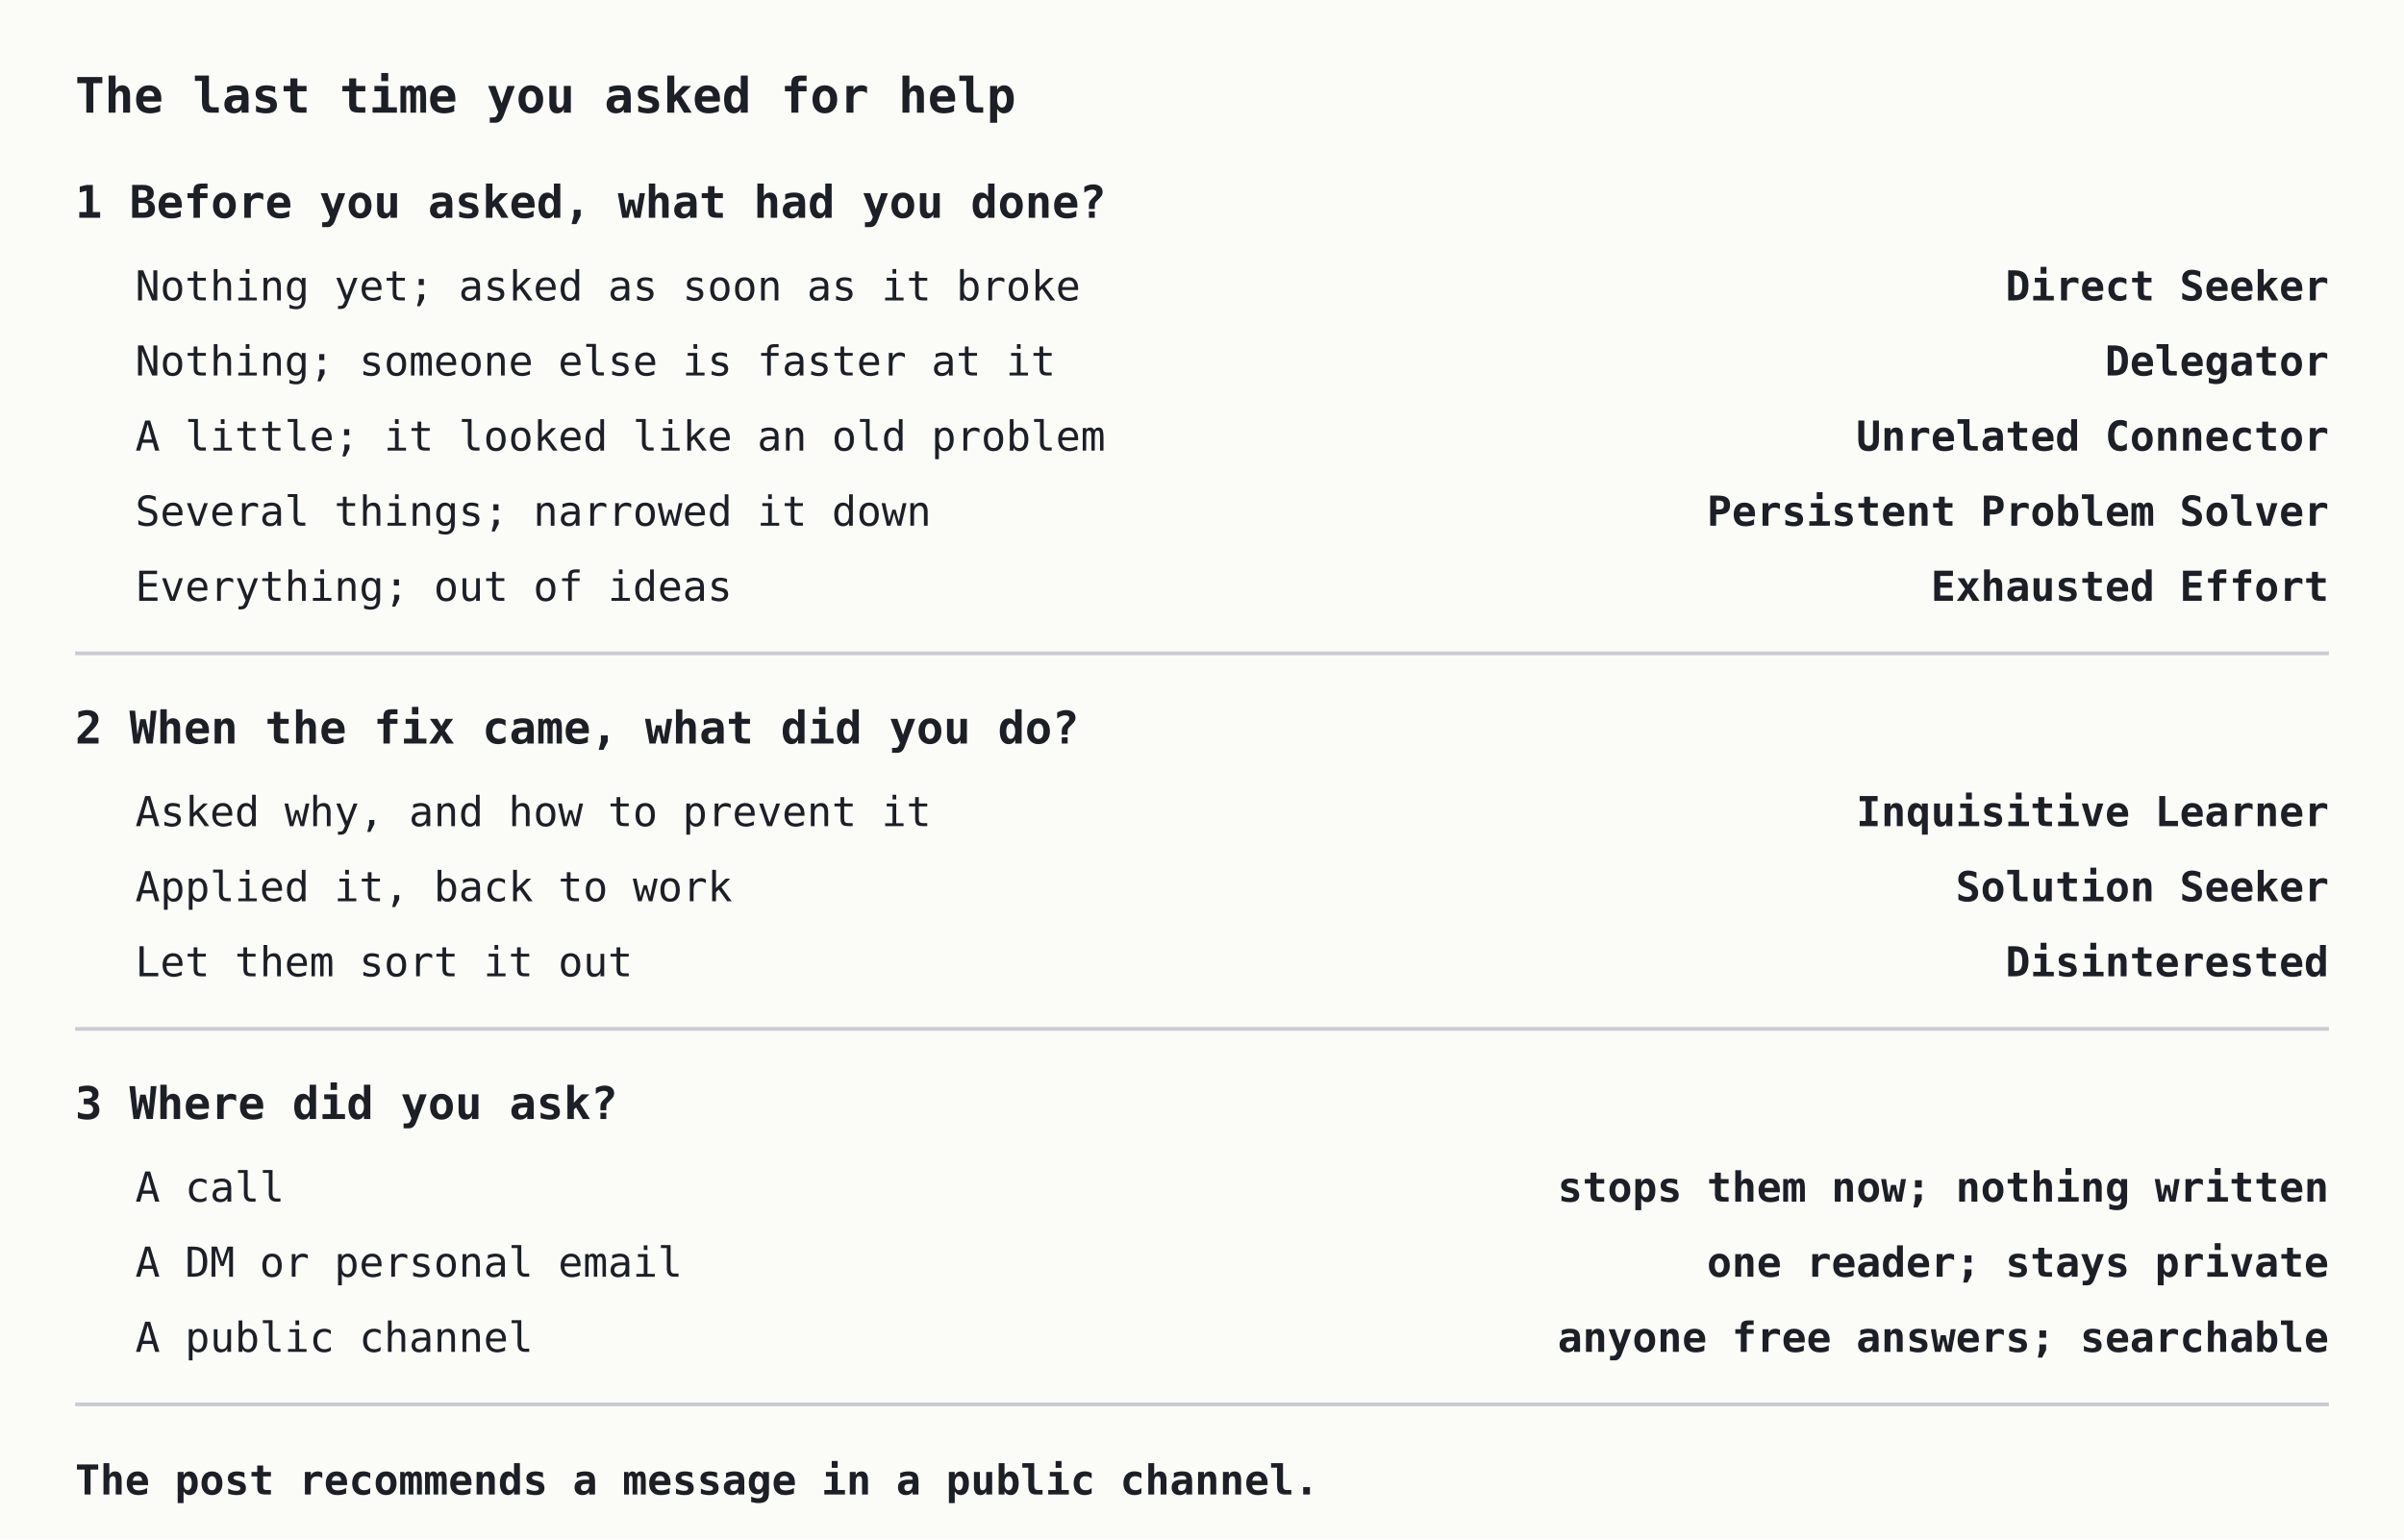
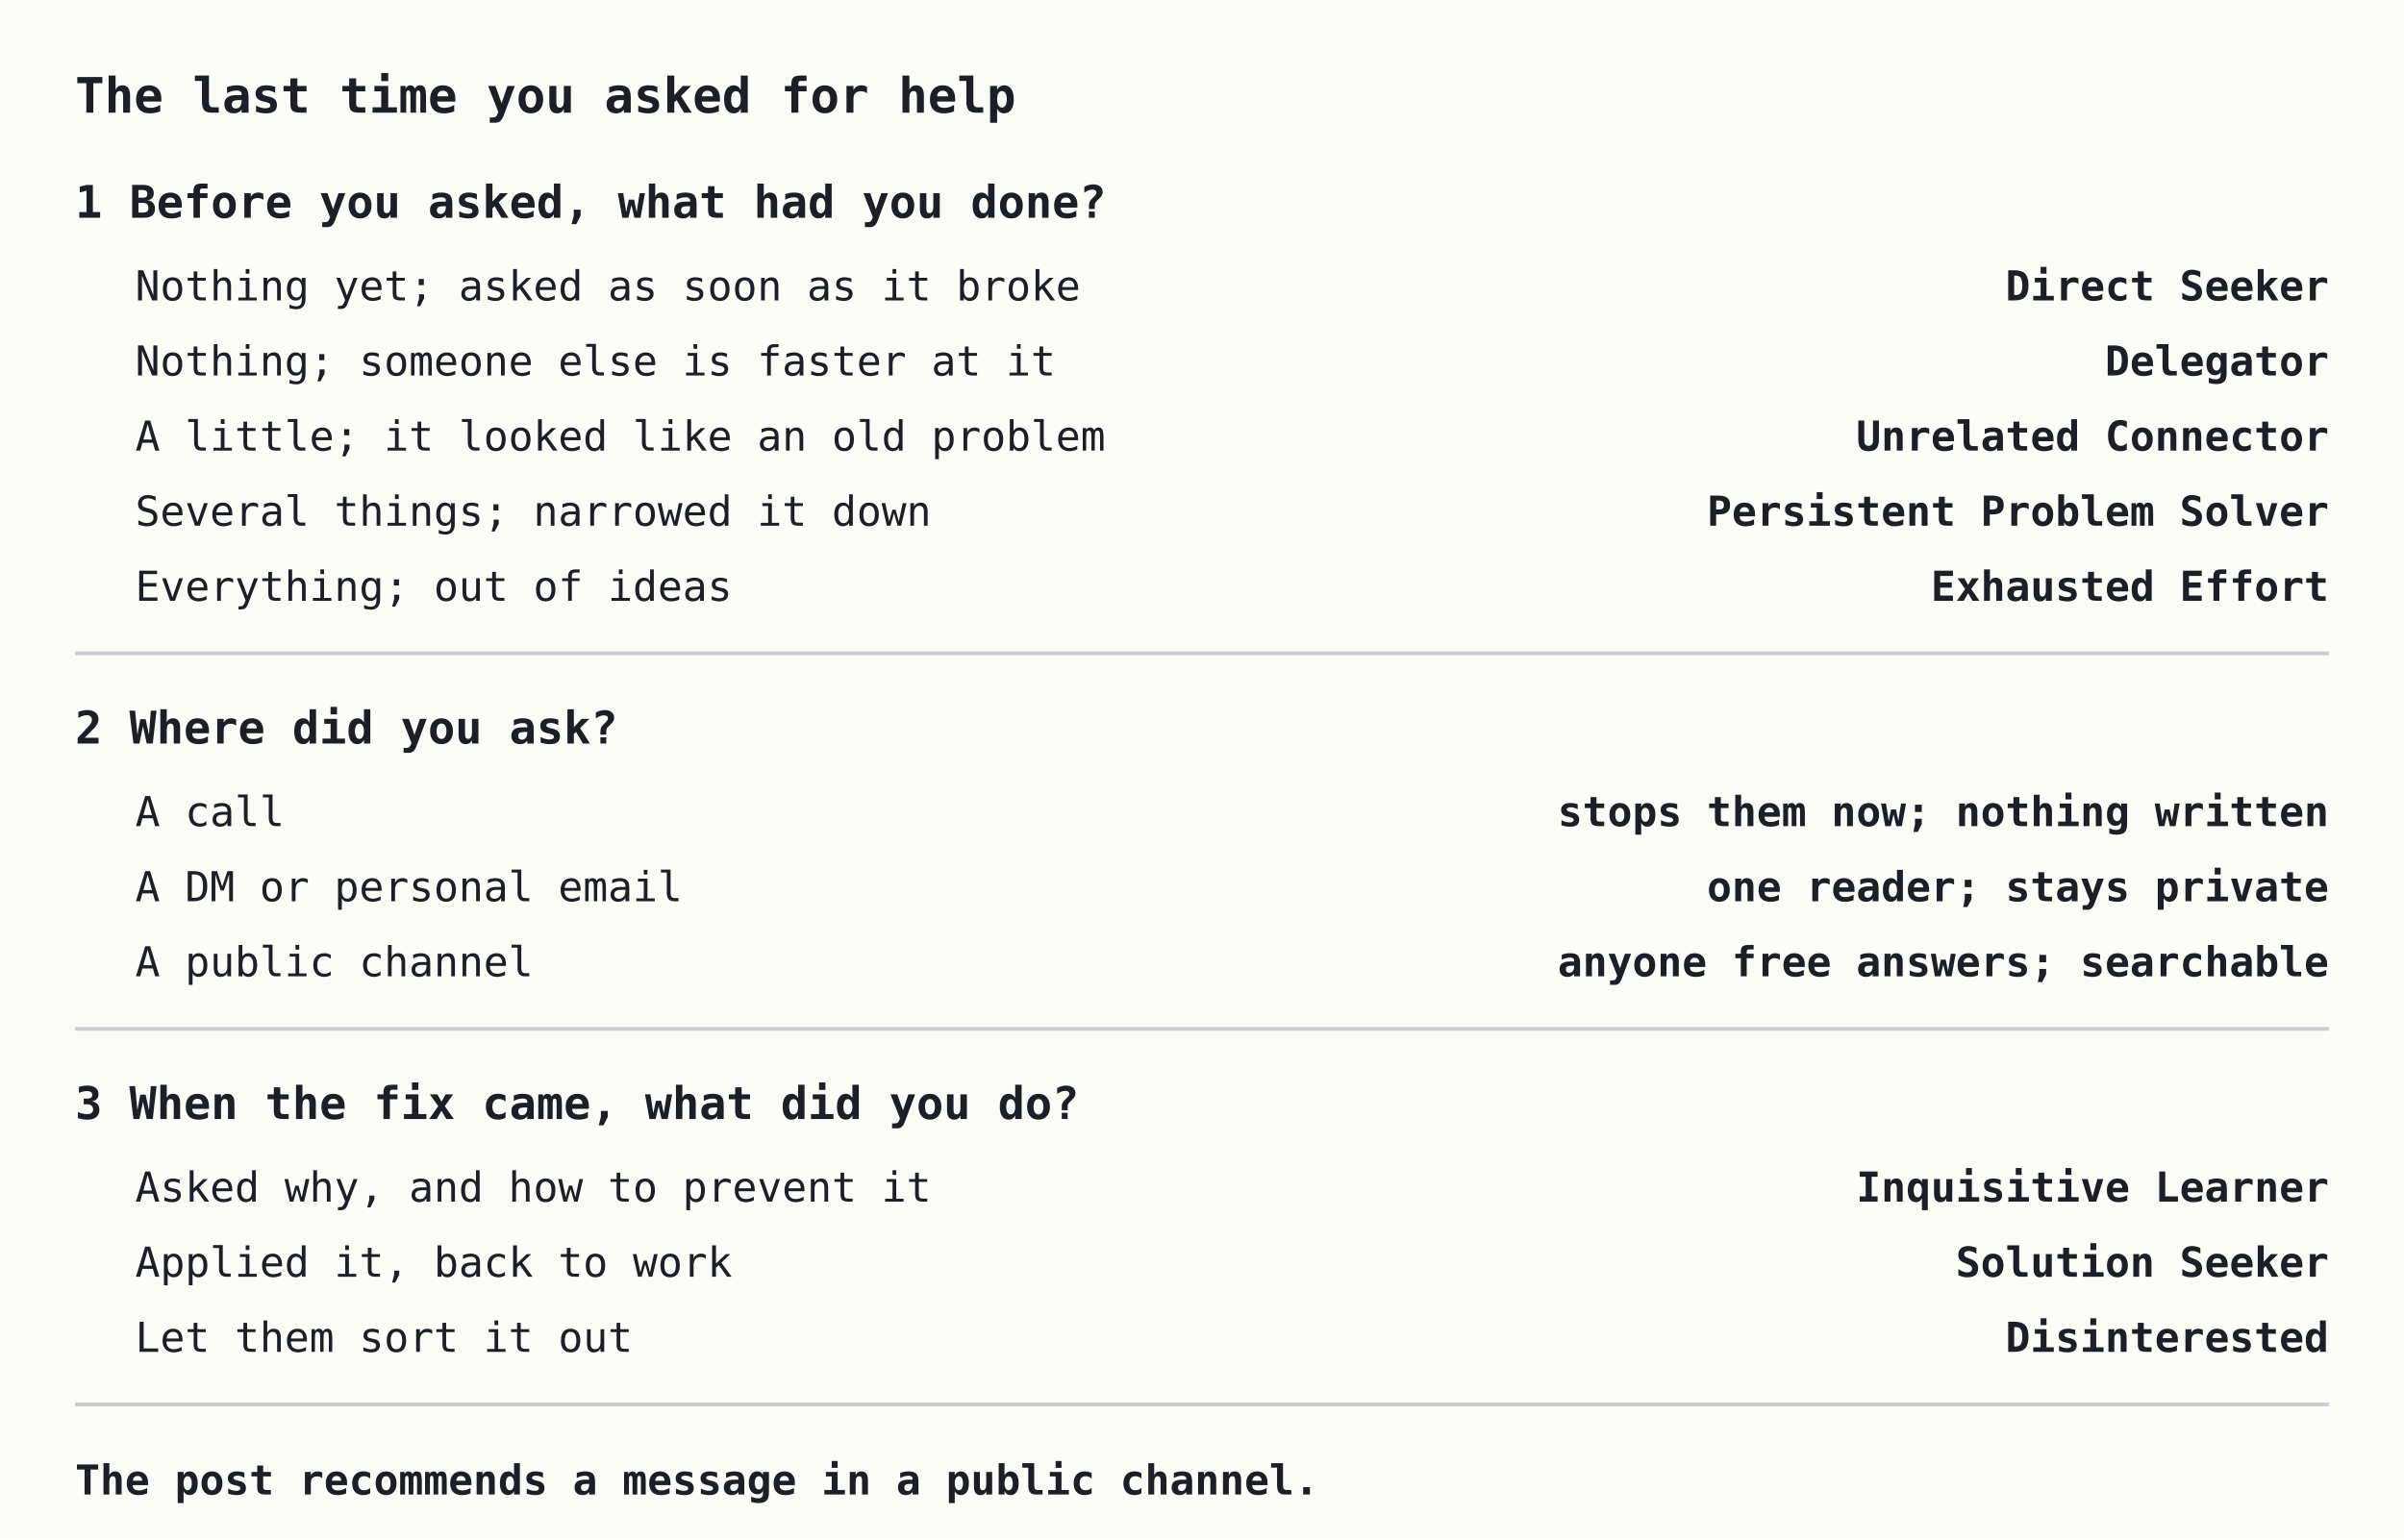
<svg xmlns="http://www.w3.org/2000/svg" viewBox="0 0 640 410" font-family="ui-monospace, SFMono-Regular, Menlo, monospace">
  <rect width="640" height="410" fill="#fbfbf8" />
  <text x="20" y="30" font-size="13" font-weight="700" fill="#1c1f26">The last time you asked for help</text>
  <text x="20" y="58" font-size="12" font-weight="700" fill="#1c1f26">1  Before you asked, what had you done?</text>
  <text x="36" y="80" font-size="11" fill="#1c1f26">Nothing yet; asked as soon as it broke</text>
  <text x="620" y="80" font-size="11" font-weight="700" fill="#1c1f26" text-anchor="end">Direct Seeker</text>
  <text x="36" y="100" font-size="11" fill="#1c1f26">Nothing; someone else is faster at it</text>
  <text x="620" y="100" font-size="11" font-weight="700" fill="#1c1f26" text-anchor="end">Delegator</text>
  <text x="36" y="120" font-size="11" fill="#1c1f26">A little; it looked like an old problem</text>
  <text x="620" y="120" font-size="11" font-weight="700" fill="#1c1f26" text-anchor="end">Unrelated Connector</text>
  <text x="36" y="140" font-size="11" fill="#1c1f26">Several things; narrowed it down</text>
  <text x="620" y="140" font-size="11" font-weight="700" fill="#1c1f26" text-anchor="end">Persistent Problem Solver</text>
  <text x="36" y="160" font-size="11" fill="#1c1f26">Everything; out of ideas</text>
  <text x="620" y="160" font-size="11" font-weight="700" fill="#1c1f26" text-anchor="end">Exhausted Effort</text>
  <line x1="20" y1="174" x2="620" y2="174" stroke="#c9cbd1" />
-   <text x="20" y="198" font-size="12" font-weight="700" fill="#1c1f26">2  When the fix came, what did you do?</text>
-   <text x="36" y="220" font-size="11" fill="#1c1f26">Asked why, and how to prevent it</text>
-   <text x="620" y="220" font-size="11" font-weight="700" fill="#1c1f26" text-anchor="end">Inquisitive Learner</text>
-   <text x="36" y="240" font-size="11" fill="#1c1f26">Applied it, back to work</text>
-   <text x="620" y="240" font-size="11" font-weight="700" fill="#1c1f26" text-anchor="end">Solution Seeker</text>
-   <text x="36" y="260" font-size="11" fill="#1c1f26">Let them sort it out</text>
-   <text x="620" y="260" font-size="11" font-weight="700" fill="#1c1f26" text-anchor="end">Disinterested</text>
+   <text x="20" y="298" font-size="12" font-weight="700" fill="#1c1f26">3  When the fix came, what did you do?</text>
+   <text x="36" y="320" font-size="11" fill="#1c1f26">Asked why, and how to prevent it</text>
+   <text x="620" y="320" font-size="11" font-weight="700" fill="#1c1f26" text-anchor="end">Inquisitive Learner</text>
+   <text x="36" y="340" font-size="11" fill="#1c1f26">Applied it, back to work</text>
+   <text x="620" y="340" font-size="11" font-weight="700" fill="#1c1f26" text-anchor="end">Solution Seeker</text>
+   <text x="36" y="360" font-size="11" fill="#1c1f26">Let them sort it out</text>
+   <text x="620" y="360" font-size="11" font-weight="700" fill="#1c1f26" text-anchor="end">Disinterested</text>
+   <line x1="20" y1="374" x2="620" y2="374" stroke="#c9cbd1" />
+   <text x="20" y="198" font-size="12" font-weight="700" fill="#1c1f26">2  Where did you ask?</text>
+   <text x="36" y="220" font-size="11" fill="#1c1f26">A call</text>
+   <text x="620" y="220" font-size="11" font-weight="700" fill="#1c1f26" text-anchor="end">stops them now; nothing written</text>
+   <text x="36" y="240" font-size="11" fill="#1c1f26">A DM or personal email</text>
+   <text x="620" y="240" font-size="11" font-weight="700" fill="#1c1f26" text-anchor="end">one reader; stays private</text>
+   <text x="36" y="260" font-size="11" fill="#1c1f26">A public channel</text>
+   <text x="620" y="260" font-size="11" font-weight="700" fill="#1c1f26" text-anchor="end">anyone free answers; searchable</text>
  <line x1="20" y1="274" x2="620" y2="274" stroke="#c9cbd1" />
-   <text x="20" y="298" font-size="12" font-weight="700" fill="#1c1f26">3  Where did you ask?</text>
-   <text x="36" y="320" font-size="11" fill="#1c1f26">A call</text>
-   <text x="620" y="320" font-size="11" font-weight="700" fill="#1c1f26" text-anchor="end">stops them now; nothing written</text>
-   <text x="36" y="340" font-size="11" fill="#1c1f26">A DM or personal email</text>
-   <text x="620" y="340" font-size="11" font-weight="700" fill="#1c1f26" text-anchor="end">one reader; stays private</text>
-   <text x="36" y="360" font-size="11" fill="#1c1f26">A public channel</text>
-   <text x="620" y="360" font-size="11" font-weight="700" fill="#1c1f26" text-anchor="end">anyone free answers; searchable</text>
-   <line x1="20" y1="374" x2="620" y2="374" stroke="#c9cbd1" />
  <text x="20" y="398" font-size="11" fill="#1c1f26" font-weight="700">The post recommends a message in a public channel.</text>
</svg>
